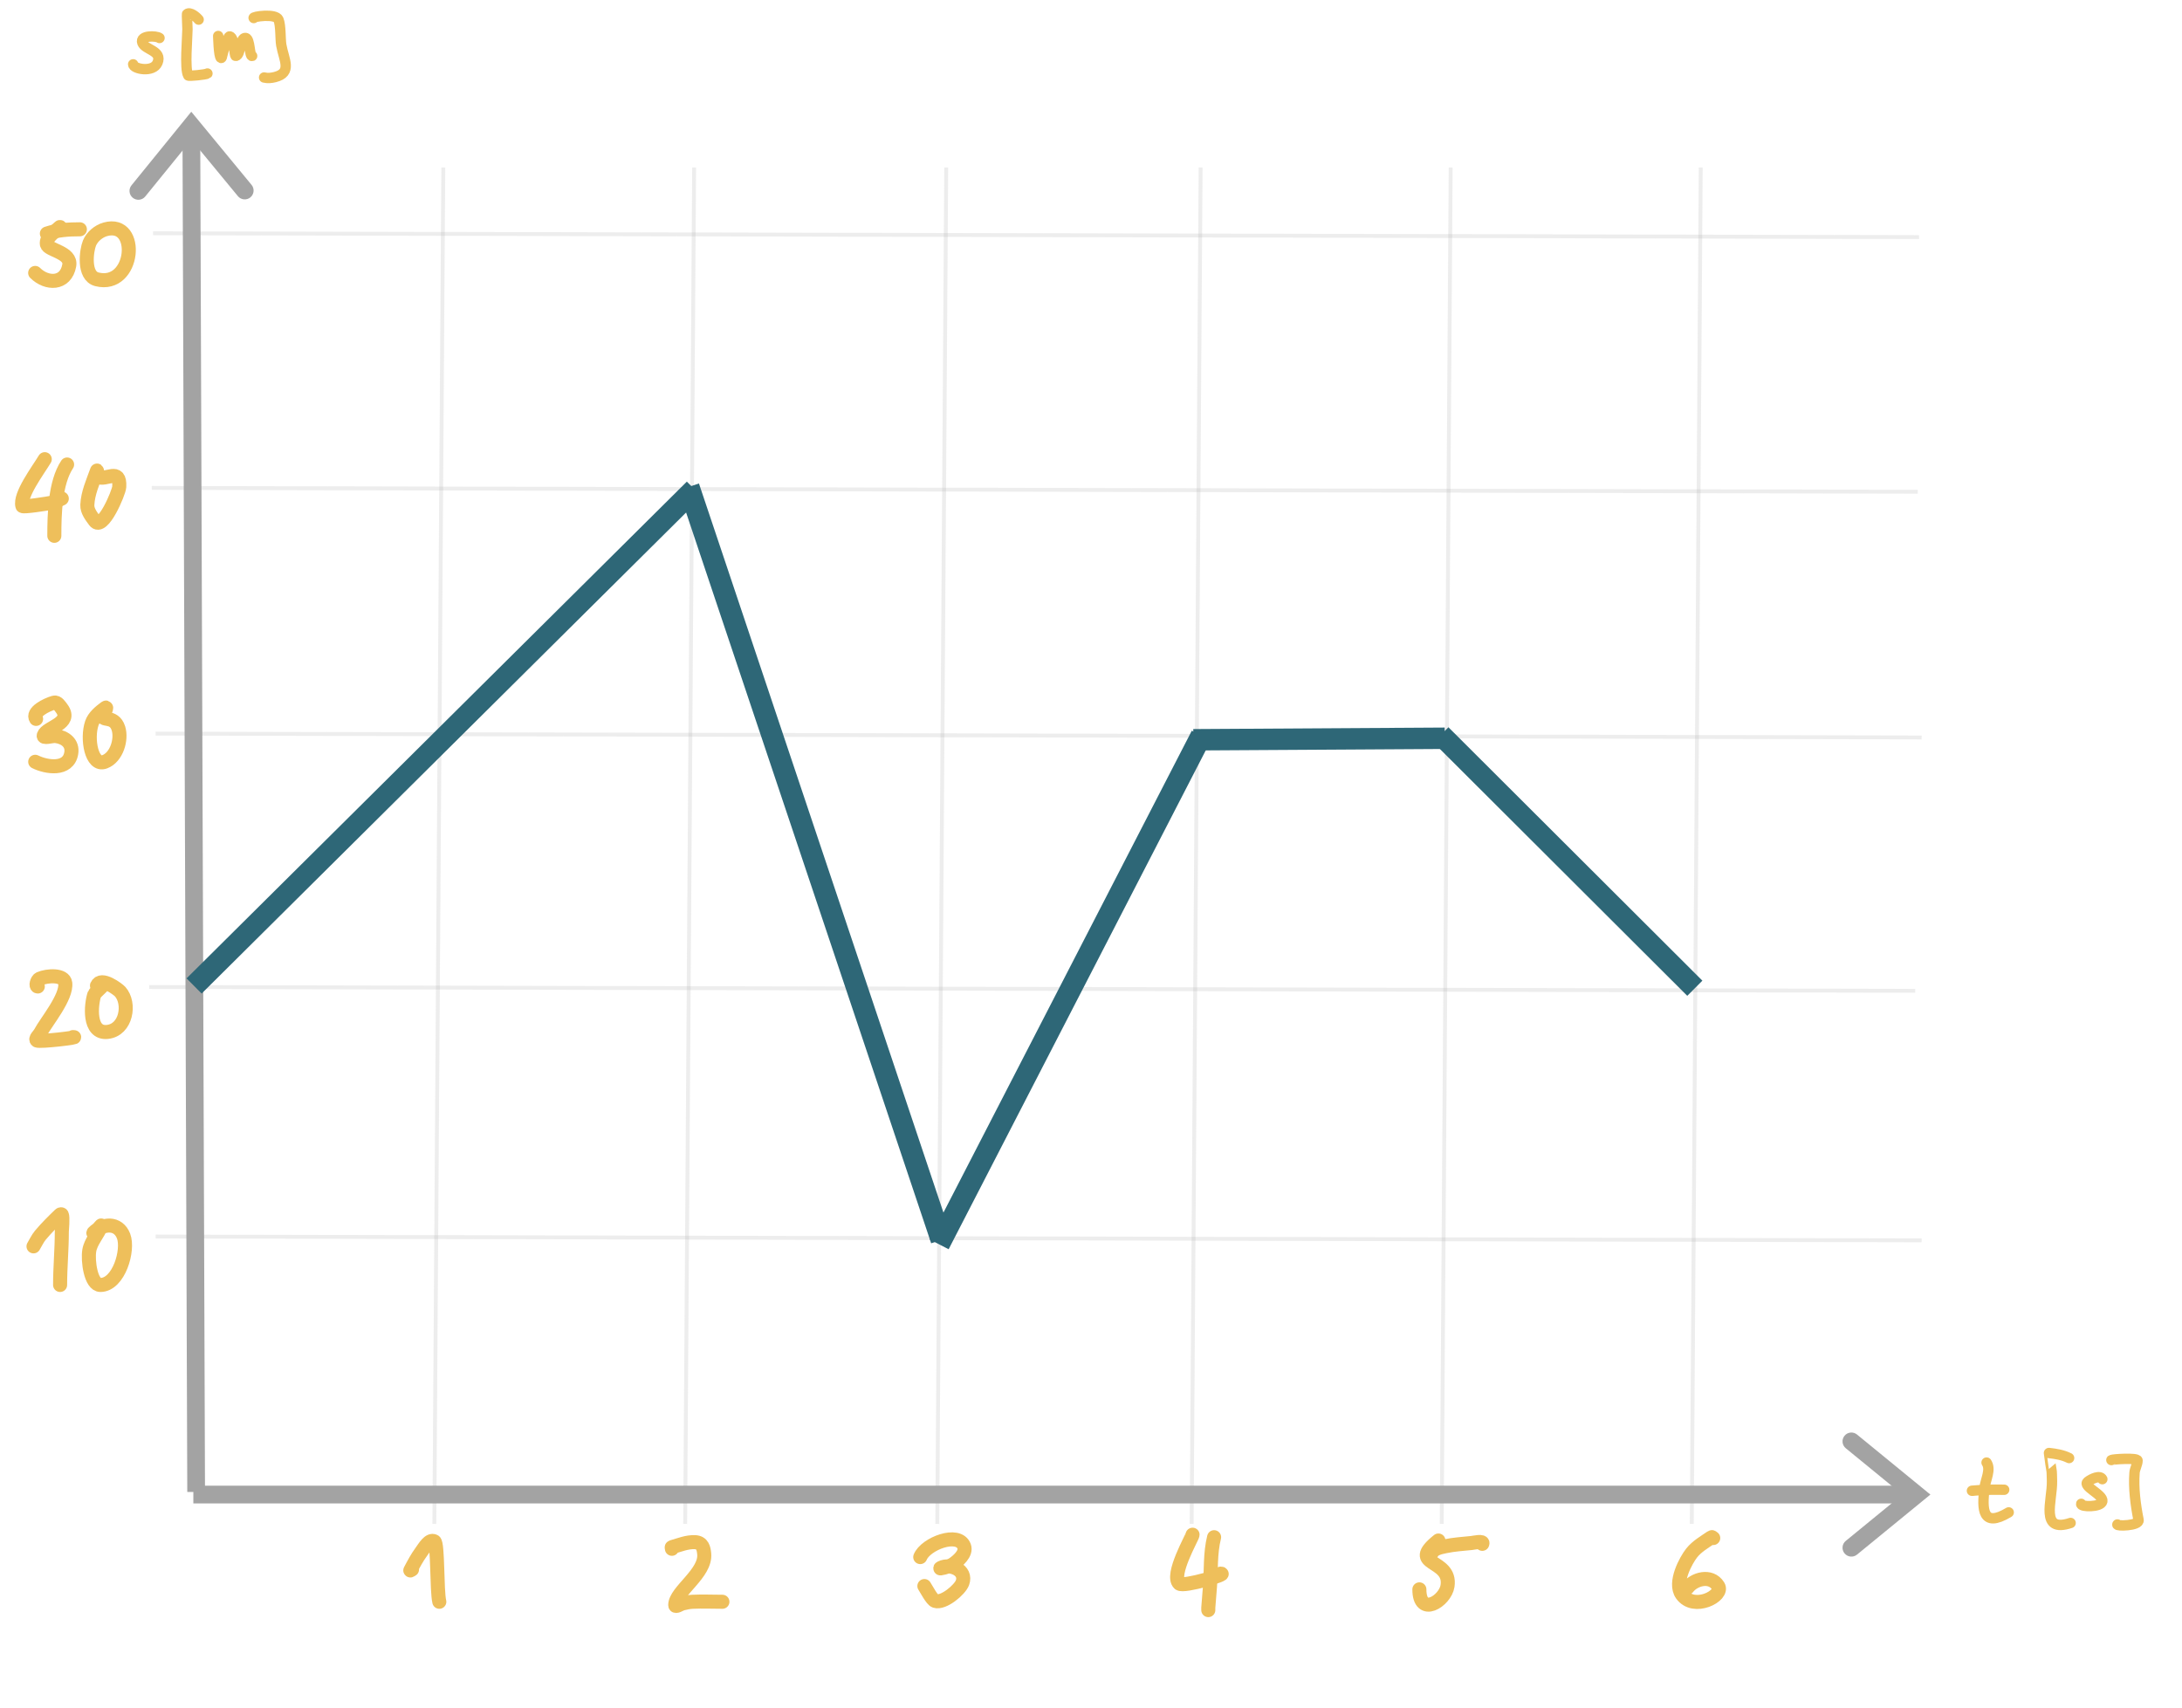
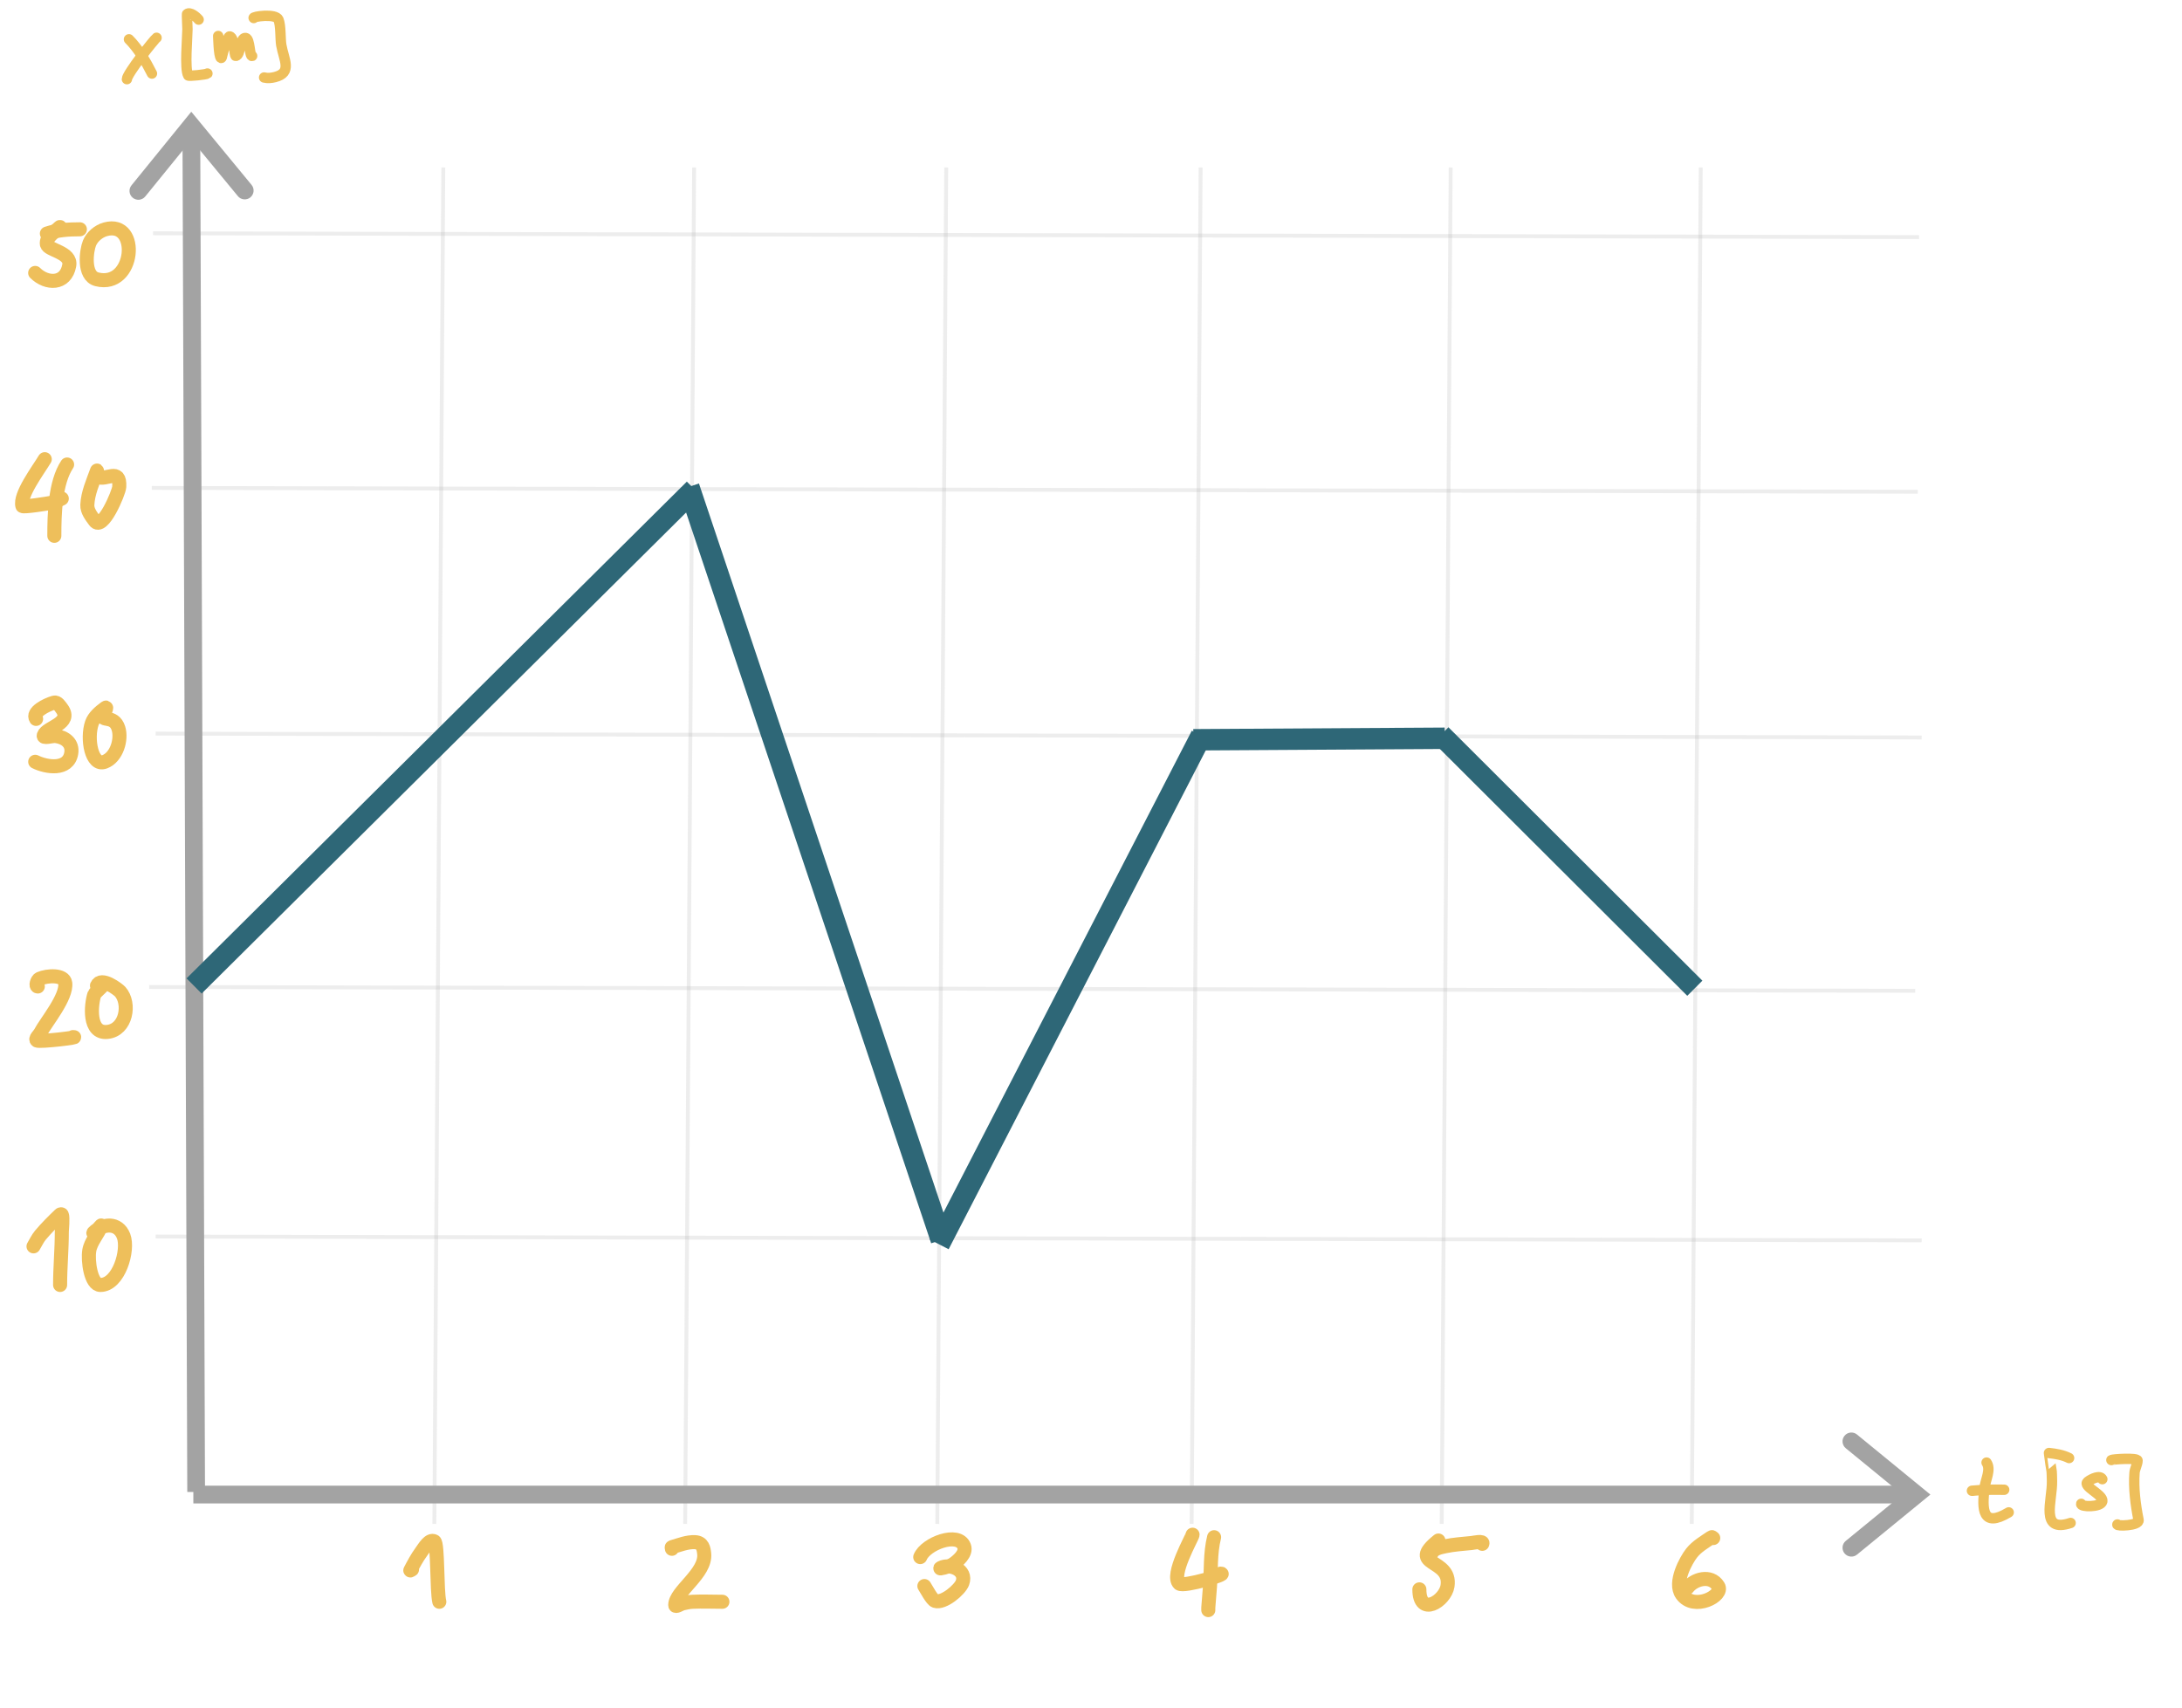
<svg xmlns="http://www.w3.org/2000/svg" xmlns:ns1="http://vectornator.io" height="100%" stroke-miterlimit="10" style="fill-rule:nonzero;clip-rule:evenodd;stroke-linecap:round;stroke-linejoin:round;" version="1.1" viewBox="0 0 326.025 255.15" width="100%" xml:space="preserve">
  <defs />
  <g id="Ebene-2" ns1:layerName="Ebene 2">
    <path d="M23.251 184.763L287.12 185.337" fill="none" opacity="1" stroke="#a3a3a3" stroke-linecap="butt" stroke-linejoin="round" stroke-opacity="0.197" stroke-width="0.58" />
    <path d="M22.295 147.477L286.164 148.051" fill="none" opacity="1" stroke="#a3a3a3" stroke-linecap="butt" stroke-linejoin="round" stroke-opacity="0.197" stroke-width="0.58" />
    <path d="M23.251 109.618L287.12 110.191" fill="none" opacity="1" stroke="#a3a3a3" stroke-linecap="butt" stroke-linejoin="round" stroke-opacity="0.197" stroke-width="0.58" />
    <path d="M22.678 72.906L286.547 73.479" fill="none" opacity="1" stroke="#a3a3a3" stroke-linecap="butt" stroke-linejoin="round" stroke-opacity="0.197" stroke-width="0.58" />
    <path d="M22.869 34.855L286.738 35.428" fill="none" opacity="1" stroke="#a3a3a3" stroke-linecap="butt" stroke-linejoin="round" stroke-opacity="0.197" stroke-width="0.58" />
    <path d="M64.897 227.707L66.236 25.025" fill="none" opacity="1" stroke="#a3a3a3" stroke-linecap="butt" stroke-linejoin="round" stroke-opacity="0.197" stroke-width="0.58" />
    <path d="M102.374 227.707L103.713 25.025" fill="none" opacity="1" stroke="#a3a3a3" stroke-linecap="butt" stroke-linejoin="round" stroke-opacity="0.197" stroke-width="0.58" />
    <path d="M140.043 227.707L141.381 25.025" fill="none" opacity="1" stroke="#a3a3a3" stroke-linecap="butt" stroke-linejoin="round" stroke-opacity="0.197" stroke-width="0.58" />
    <path d="M178.052 227.707L179.391 25.025" fill="none" opacity="1" stroke="#a3a3a3" stroke-linecap="butt" stroke-linejoin="round" stroke-opacity="0.197" stroke-width="0.58" />
    <path d="M215.415 227.707L216.753 25.025" fill="none" opacity="1" stroke="#a3a3a3" stroke-linecap="butt" stroke-linejoin="round" stroke-opacity="0.197" stroke-width="0.58" />
    <path d="M252.777 227.707L254.116 25.025" fill="none" opacity="1" stroke="#a3a3a3" stroke-linecap="butt" stroke-linejoin="round" stroke-opacity="0.197" stroke-width="0.58" />
    <path d="M215.87 110.312L178.303 110.538" fill="none" opacity="1" stroke="#2e6777" stroke-linecap="butt" stroke-linejoin="round" stroke-width="3.199" />
    <g opacity="1">
      <path d="M28.592 20.11C28.636 32.417 29.307 222.928 29.307 222.928" fill="none" stroke="#a3a3a3" stroke-linecap="butt" stroke-linejoin="round" stroke-width="2.649" />
      <g fill="#a3a3a3" stroke="none">
        <path d="M37.59 27.628L29.61 17.943L28.58 16.694L27.56 17.95L19.647 27.691C19.186 28.259 19.272 29.093 19.84 29.554C20.408 30.015 21.242 29.929 21.703 29.361L29.616 19.621L27.566 19.628L35.546 29.312C36.011 29.877 36.846 29.957 37.411 29.492C37.975 29.027 38.056 28.192 37.59 27.628Z" fill="#a3a3a3" />
      </g>
    </g>
    <g opacity="1">
      <path d="M285.014 223.321C270.848 223.321 28.889 223.321 28.889 223.321" fill="none" stroke="#a3a3a3" stroke-linecap="butt" stroke-linejoin="round" stroke-width="2.649" />
      <g fill="#a3a3a3" stroke="none">
        <path d="M277.465 232.293L287.178 224.346L288.43 223.321L287.178 222.296L277.465 214.349C276.899 213.886 276.064 213.969 275.601 214.535C275.138 215.101 275.221 215.936 275.788 216.399L285.5 224.346L285.5 222.296L275.788 230.242C275.221 230.706 275.138 231.54 275.601 232.106C276.064 232.672 276.899 232.756 277.465 232.293Z" fill="#a3a3a3" />
      </g>
    </g>
    <path d="M61.56 234.515C61.477 234.557 61.269 234.721 61.312 234.639C61.801 233.706 62.3 232.77 62.92 231.918C63.42 231.231 64.139 229.93 64.899 230.31C65.448 230.585 65.244 237.75 65.641 239.339" fill="none" opacity="1" stroke="#eebf5b" stroke-linecap="round" stroke-linejoin="round" stroke-width="2.099" />
    <path d="M103.754 73.098L29.001 147.324" fill="none" opacity="1" stroke="#2e6777" stroke-linecap="butt" stroke-linejoin="round" stroke-width="3.199" />
    <path d="M102.917 72.749L140.647 185.268" fill="none" opacity="1" stroke="#2e6777" stroke-linecap="butt" stroke-linejoin="round" stroke-width="3.199" />
    <path d="M215.29 109.801L253.234 147.665" fill="none" opacity="1" stroke="#2e6777" stroke-linecap="butt" stroke-linejoin="round" stroke-width="3.199" />
    <path d="M100.395 231.424C100.395 231.341 100.316 231.199 100.395 231.176C101.53 230.852 102.679 230.372 103.858 230.434C105.005 230.494 105.144 231.418 105.218 232.166C105.513 235.108 100.89 237.768 100.89 239.834C100.89 240.214 101.634 239.679 102.003 239.586C102.489 239.465 102.986 239.363 103.487 239.339C104.963 239.269 106.461 239.339 107.939 239.339" fill="none" opacity="1" stroke="#eebf5b" stroke-linecap="round" stroke-linejoin="round" stroke-width="2.099" />
    <path d="M137.499 232.66C138.298 230.663 143.202 228.781 144.054 231.052C144.457 232.128 143.068 233.294 142.322 233.773C141.817 234.098 140.054 234.537 140.591 234.268C141.957 233.585 144.505 234.572 143.806 236.494C143.427 237.537 140.963 239.628 139.725 239.215C139.237 239.053 138.425 237.451 138.117 236.989" fill="none" opacity="1" stroke="#eebf5b" stroke-linecap="round" stroke-linejoin="round" stroke-width="2.099" />
    <path d="M178.189 229.321C178.189 229.653 174.845 235.377 176.21 236.618C176.827 237.179 183.623 235.134 182.394 235.134" fill="none" opacity="1" stroke="#eebf5b" stroke-linecap="round" stroke-linejoin="round" stroke-width="2.099" />
    <path d="M181.405 229.692C180.803 232.1 180.97 234.637 180.786 237.113C180.71 238.144 180.613 239.173 180.539 240.205C180.539 240.205 180.539 241.002 180.539 240.328" fill="none" opacity="1" stroke="#eebf5b" stroke-linecap="round" stroke-linejoin="round" stroke-width="2.099" />
    <path d="M214.922 230.187C210.088 234.054 216.926 232.801 216.282 236.989C215.941 239.206 212.077 241.697 212.077 237.484" fill="none" opacity="1" stroke="#eebf5b" stroke-linecap="round" stroke-linejoin="round" stroke-width="2.099" />
    <path d="M213.932 232.042C214.262 231.382 215.19 231.206 215.911 231.052C217.212 230.776 218.546 230.693 219.869 230.558C220.219 230.522 221.733 230.168 221.477 230.681" fill="none" opacity="1" stroke="#eebf5b" stroke-linecap="round" stroke-linejoin="round" stroke-width="2.099" />
    <path d="M255.983 229.816C255.901 229.774 255.812 229.64 255.736 229.692C254.698 230.41 253.551 231.052 252.768 232.042C251.908 233.128 250.066 236.486 251.283 238.226C253.082 240.795 257.625 238.428 256.725 236.989C255.603 235.193 253.108 235.959 252.149 237.236" fill="none" opacity="1" stroke="#eebf5b" stroke-linecap="round" stroke-linejoin="round" stroke-width="2.099" />
    <path d="M5.007 186.232C5.349 185.677 5.614 185.066 6.032 184.566C6.944 183.478 7.956 182.474 8.98 181.491C9.042 181.431 9.198 181.414 9.236 181.491C9.431 181.88 9.236 183.866 9.236 184.054C9.236 186.726 8.98 189.344 8.98 191.999" fill="none" opacity="1" stroke="#eebf5b" stroke-linecap="round" stroke-linejoin="round" stroke-width="2.099" />
    <path d="M14.555 183.733C14.758 183.553 15.229 182.903 15.131 183.156C14.634 184.439 13.56 185.515 13.337 186.873C13.095 188.349 13.551 191.999 15.003 191.999C17.748 191.999 19.271 186.796 18.463 184.694C17.656 182.595 15.375 182.785 13.978 184.182C13.806 184.354 14.373 183.895 14.555 183.733Z" fill="none" opacity="1" stroke="#eebf5b" stroke-linecap="round" stroke-linejoin="round" stroke-width="2.099" />
    <path d="M5.648 147.402C5.254 147.402 5.543 146.406 5.904 146.249C7.096 145.731 9.588 145.6 9.749 146.89C10.012 148.997 6.884 152.704 6.032 154.322C5.836 154.695 5.17 155.242 5.52 155.476C5.9 155.729 12.226 154.963 10.902 154.963" fill="none" opacity="1" stroke="#eebf5b" stroke-linecap="round" stroke-linejoin="round" stroke-width="2.099" />
    <path d="M15.195 147.338C16.431 146.335 14.175 148.349 14.106 148.556C13.591 150.099 13.174 154.48 16.028 154.194C18.886 153.908 19.519 149.924 17.951 148.171C17.689 147.879 15.101 145.848 14.49 147.274C14.398 147.491 15.012 147.487 15.195 147.338Z" fill="none" opacity="1" stroke="#eebf5b" stroke-linecap="round" stroke-linejoin="round" stroke-width="2.099" />
    <path d="M5.392 107.419C4.721 106.412 6.918 105.312 8.083 104.984C8.552 104.852 8.948 105.488 9.236 105.881C10.878 108.12 6.945 108.654 6.545 109.854C6.355 110.423 7.744 109.908 8.339 109.982C9.706 110.153 10.899 111.028 10.646 112.545C10.206 115.186 6.907 114.648 5.263 113.827" fill="none" opacity="1" stroke="#eebf5b" stroke-linecap="round" stroke-linejoin="round" stroke-width="2.099" />
    <path d="M15.516 106.714C15.661 106.416 16.037 105.554 15.772 105.753C14.949 106.37 14.053 107.086 13.722 108.06C12.941 110.354 13.662 114.57 15.644 113.827C17.45 113.149 18.211 110.465 17.694 108.829C17.016 106.682 14.909 107.96 15.516 106.714Z" fill="none" opacity="1" stroke="#eebf5b" stroke-linecap="round" stroke-linejoin="round" stroke-width="2.099" />
    <path d="M6.687 68.612C5.665 70.315 2.883 73.981 3.348 75.609C3.41 75.827 7.289 75.214 7.641 75.132C8.244 74.993 8.701 74.761 9.232 74.496" fill="none" opacity="1" stroke="#eebf5b" stroke-linecap="round" stroke-linejoin="round" stroke-width="2.099" />
    <path d="M179.496 109.914L140.319 185.932" fill="none" opacity="1" stroke="#2e6777" stroke-linecap="butt" stroke-linejoin="round" stroke-width="3.199" />
    <path d="M10.027 69.407C8.221 72.117 8.119 76.879 8.119 80.062" fill="none" opacity="1" stroke="#eebf5b" stroke-linecap="round" stroke-linejoin="round" stroke-width="2.099" />
    <path d="M14.559 71.236C14.301 71.098 14.579 70.086 14.48 70.361C13.885 72.02 13.123 73.69 13.049 75.45C13.011 76.327 13.643 77.128 14.162 77.836C15.333 79.433 17.774 73.563 17.819 72.747C17.985 69.766 15.835 71.919 14.559 71.236Z" fill="none" opacity="1" stroke="#eebf5b" stroke-linecap="round" stroke-linejoin="round" stroke-width="2.099" />
    <path d="M9.232 34.262C9.126 34.156 9.02 33.838 8.914 33.944C8.164 34.694 6.838 35.441 7.005 36.488C7.153 37.409 10.707 37.68 10.345 39.669C9.817 42.574 6.945 42.471 5.256 40.782" fill="none" opacity="1" stroke="#eebf5b" stroke-linecap="round" stroke-linejoin="round" stroke-width="2.099" />
    <path d="M7.005 34.898C8.603 34.365 10.242 34.262 11.935 34.262" fill="none" opacity="1" stroke="#eebf5b" stroke-linecap="round" stroke-linejoin="round" stroke-width="2.099" />
    <path d="M15.752 34.262C14.738 34.541 13.766 35.356 13.367 36.329C12.921 37.414 12.395 41.215 14.48 41.736C20.149 43.154 20.993 32.817 15.752 34.262Z" fill="none" opacity="1" stroke="#eebf5b" stroke-linecap="round" stroke-linejoin="round" stroke-width="2.099" />
-     <path d="M23.833 5.675C23.352 5.315 20.841 5.253 21.268 6.391C21.672 7.47 24.291 7.56 23.535 9.374C22.894 10.912 19.896 10.298 19.896 9.612" fill="none" opacity="1" stroke="#eebf5b" stroke-linecap="round" stroke-linejoin="round" stroke-width="1.55" />
    <path d="M29.68 2.931C29.351 2.52 28.406 1.73 27.949 2.096C27.904 2.132 28.009 3.923 28.009 4.363C28.009 5.527 27.559 10.334 28.128 11.283C28.202 11.406 30.83 11.147 30.992 10.985" fill="none" opacity="1" stroke="#eebf5b" stroke-linecap="round" stroke-linejoin="round" stroke-width="1.55" />
    <path d="M32.603 5.377C32.603 5.134 32.663 8.539 33.02 8.658C33.147 8.7 33.169 8.43 33.199 8.3C33.295 7.885 33.994 5.352 34.333 5.436C35.101 5.629 34.953 8.405 35.228 8.36C36.026 8.227 35.808 5.523 36.719 5.675C37.377 5.785 37.268 8.495 37.673 8.36" fill="none" opacity="1" stroke="#eebf5b" stroke-linecap="round" stroke-linejoin="round" stroke-width="1.55" />
    <path d="M37.912 2.692C37.617 2.496 41.217 1.945 41.611 2.931C41.981 3.857 41.867 5.823 42.029 6.749C42.41 8.93 43.72 10.86 41.074 11.521C40.547 11.653 39.997 11.715 39.463 11.581" fill="none" opacity="1" stroke="#eebf5b" stroke-linecap="round" stroke-linejoin="round" stroke-width="1.55" />
    <path d="M296.825 218.539C297.522 219.586 296.676 221.051 296.524 222.299C296.131 225.524 296.166 228.364 300.133 225.984" fill="none" opacity="1" stroke="#eebf5b" stroke-linecap="round" stroke-linejoin="round" stroke-width="1.55" />
    <path d="M294.794 222.75C294.744 222.75 294.594 222.754 294.644 222.75C295.396 222.697 296.147 222.626 296.9 222.6C297.723 222.571 298.611 222.6 299.457 222.6" fill="none" opacity="1" stroke="#eebf5b" stroke-linecap="round" stroke-linejoin="round" stroke-width="1.55" />
    <path d="M309.157 217.863C308.233 217.4 307.176 217.225 306.149 217.111C306.146 217.11 306.339 218.538 306.375 218.765C306.589 220.12 306.56 219.529 306.6 221.322C306.665 224.228 304.72 229.117 309.383 227.563" fill="none" opacity="1" stroke="#eebf5b" stroke-linecap="round" stroke-linejoin="round" stroke-width="1.55" />
    <path d="M314.12 221.021C313.79 220.361 312.524 220.947 311.939 221.397C311.052 222.079 314.306 223.307 314.12 224.33C313.952 225.252 310.8 225.191 310.962 224.706" fill="none" opacity="1" stroke="#eebf5b" stroke-linecap="round" stroke-linejoin="round" stroke-width="1.55" />
    <path d="M315.473 218.163C315.647 218.033 319.384 217.792 319.384 218.239C319.384 218.766 318.975 219.486 318.933 220.043C318.755 222.354 319.087 224.878 319.534 227.112C319.716 228.019 316.108 228.056 316.376 227.789" fill="none" opacity="1" stroke="#eebf5b" stroke-linecap="round" stroke-linejoin="round" stroke-width="1.55" />
+     <path d="M19.269 5.874C20.643 7.249 21.806 9.193 22.704 10.99" fill="none" opacity="1" stroke="#eebf5b" stroke-linecap="round" stroke-linejoin="round" stroke-width="1.55" />
+     <path d="M23.392 5.645C23.047 5.875 18.963 11.042 18.963 11.829" fill="none" opacity="1" stroke="#eebf5b" stroke-linecap="round" stroke-linejoin="round" stroke-width="1.55" />
  </g>
  <g id="Ebene-1" ns1:layerName="Ebene 1" />
</svg>
